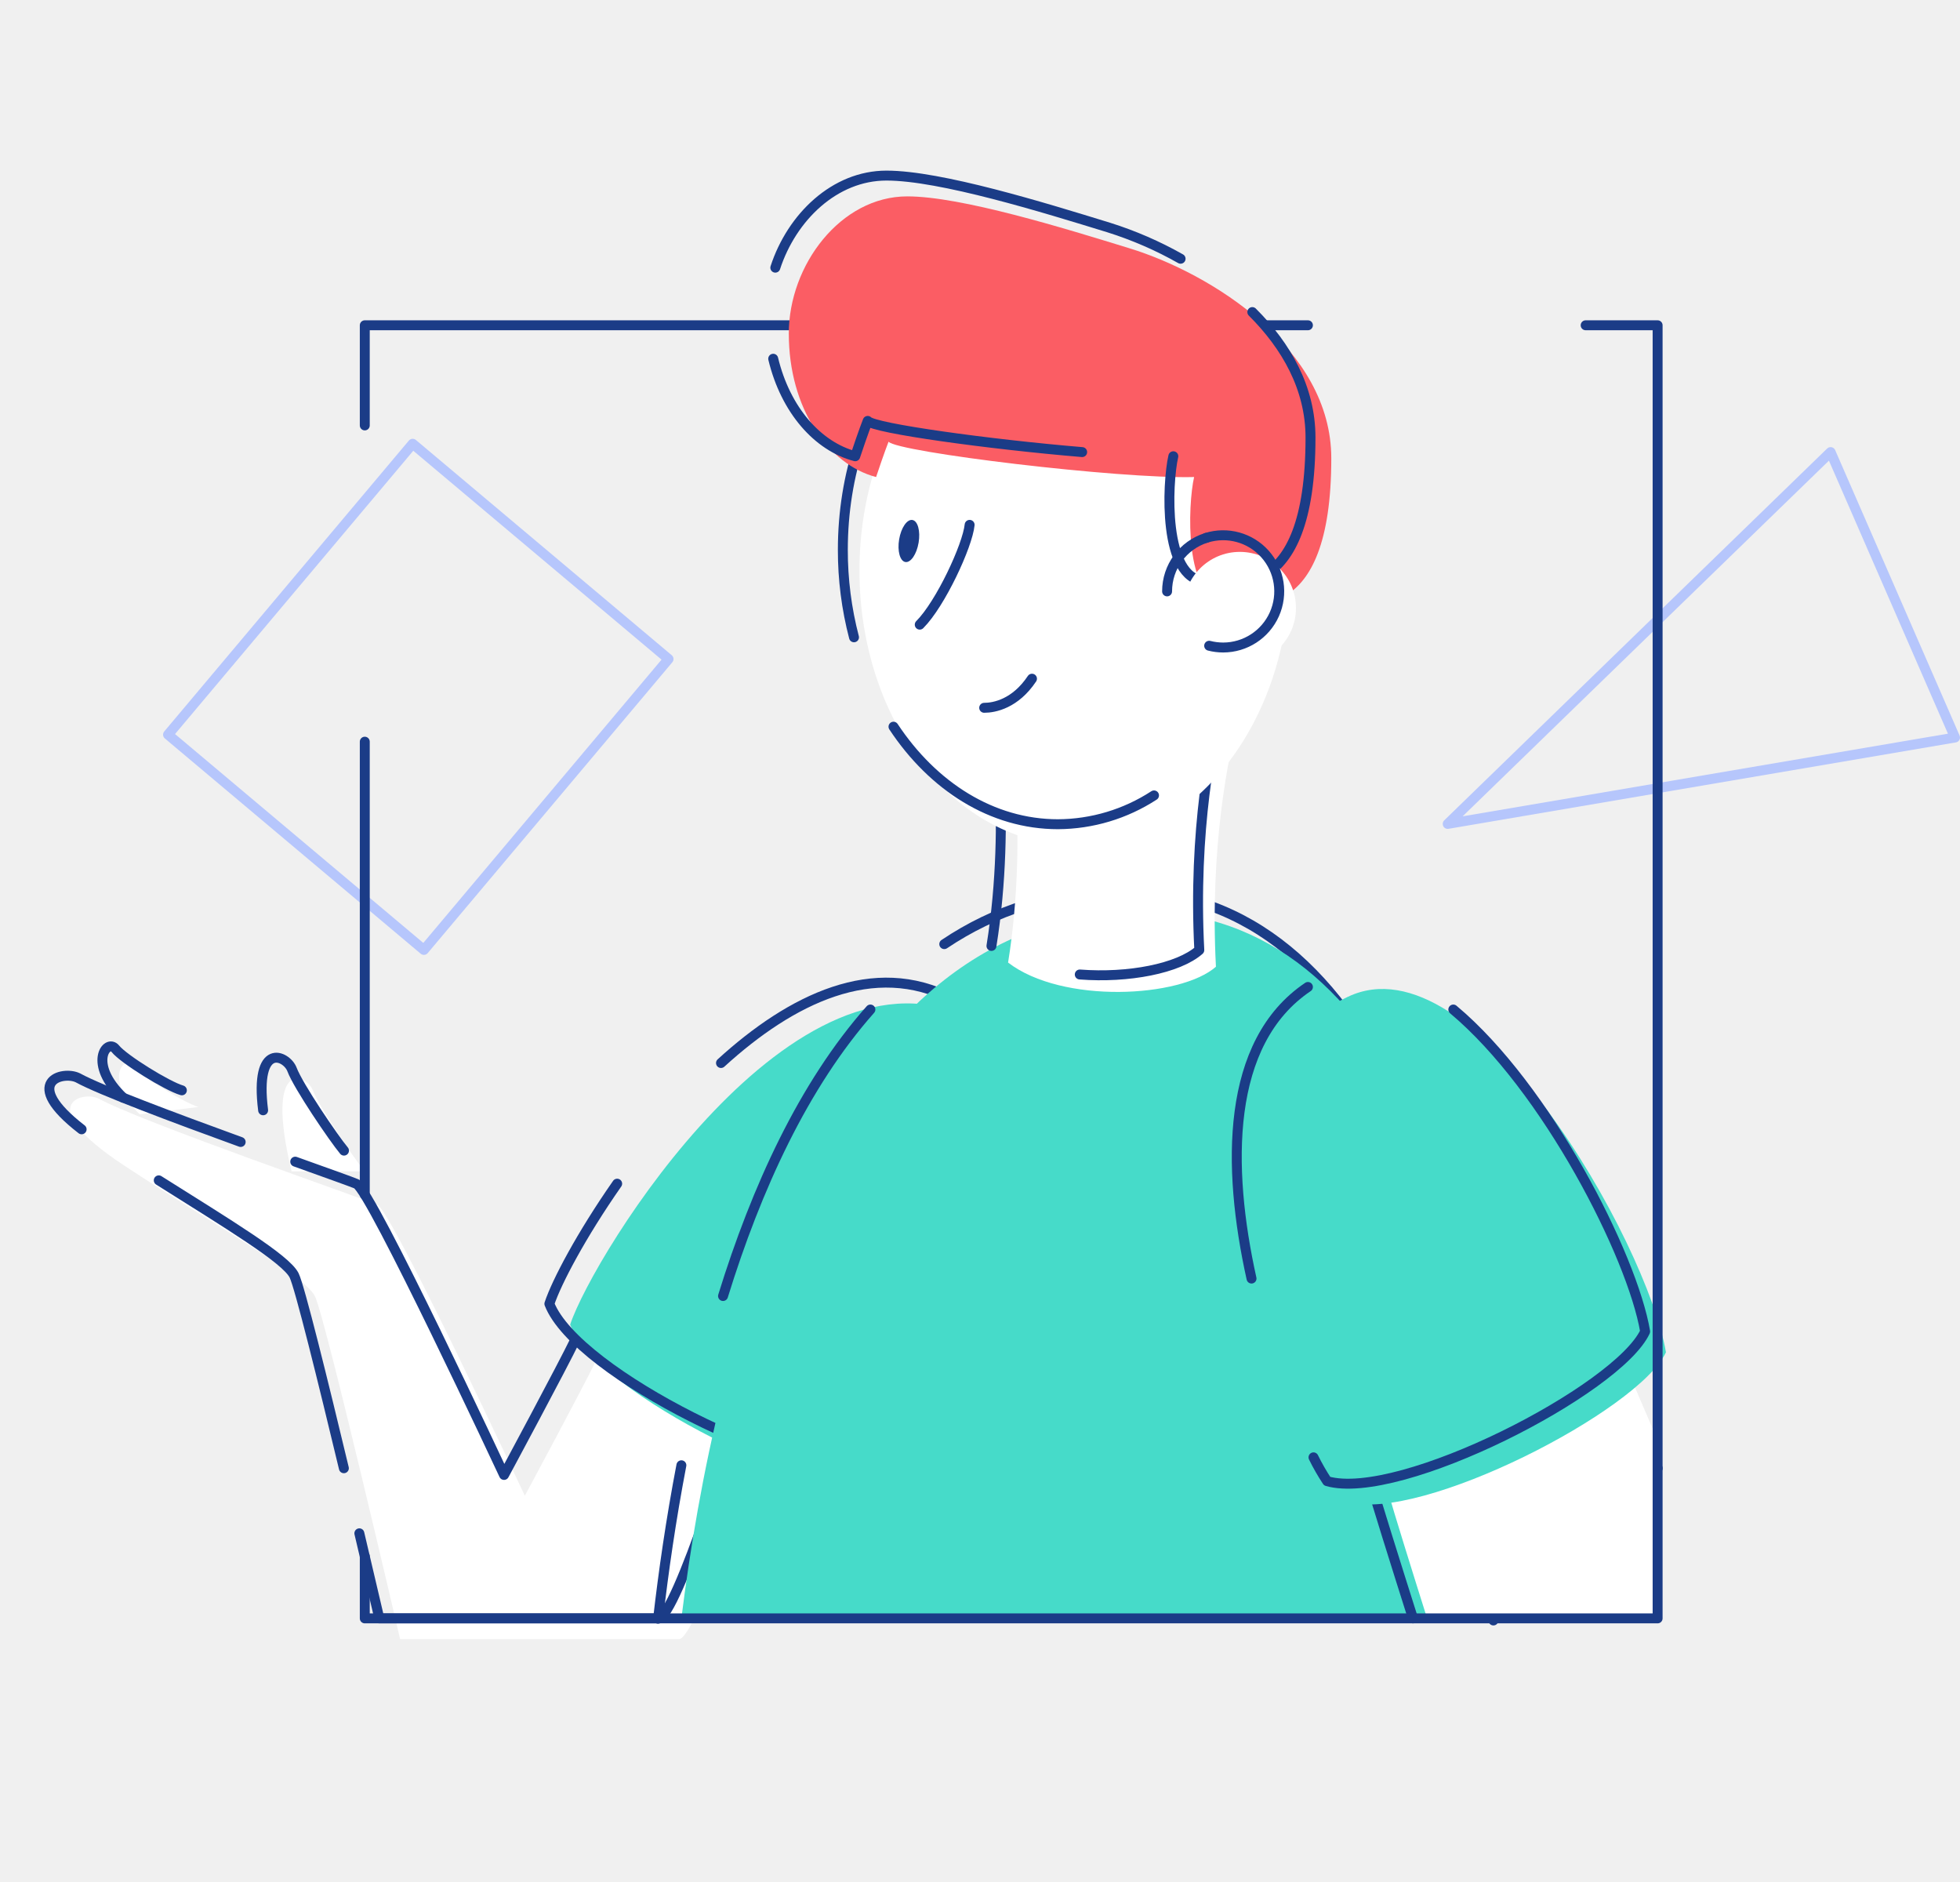
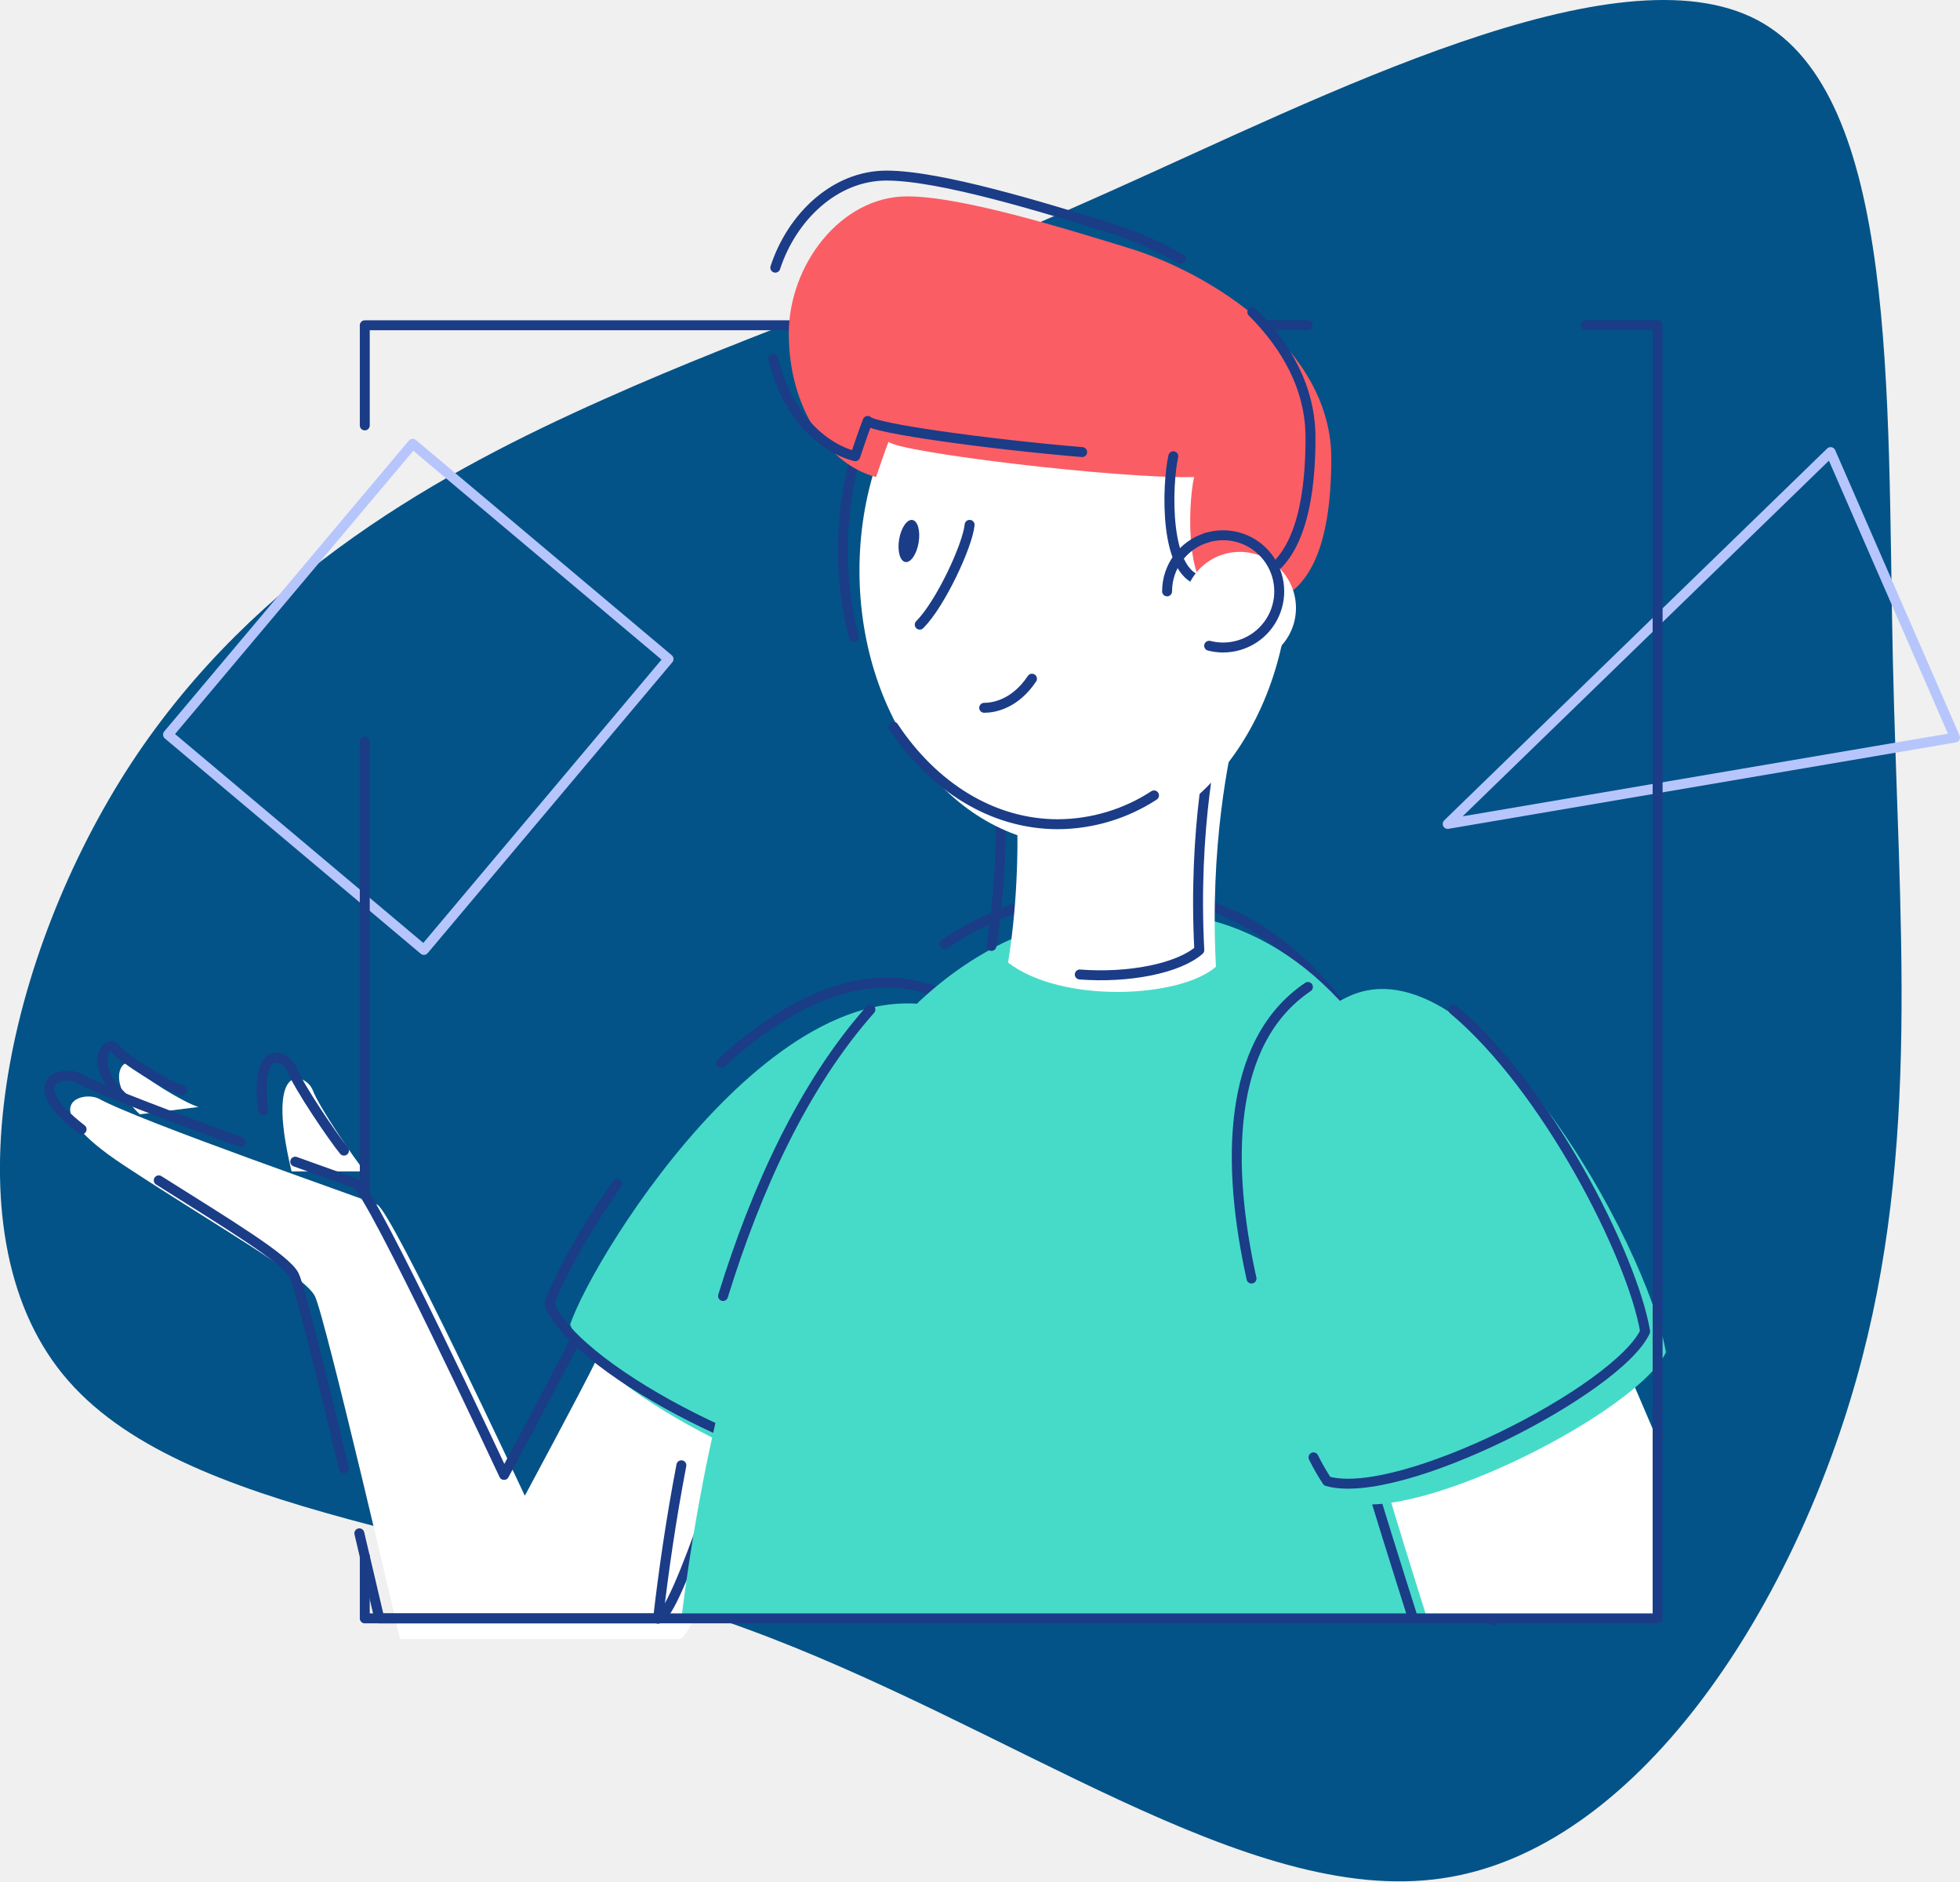
<svg xmlns="http://www.w3.org/2000/svg" viewBox="0 0 942.98 904.96">
  <defs>
-     <style>.cls-1{fill:#f0f0f0;}.cls-2{fill:#fff;}.cls-3,.cls-5{fill:none;stroke-linecap:round;stroke-linejoin:round;stroke-width:4.78px;}.cls-3{stroke:#1b3c87;}.cls-4{fill:#46dbc9;}.cls-5{stroke:#b6c6fc;}.cls-6{fill:#1b3c87;}.cls-7{fill:#fb5d64;}</style>
+     <style>.cls-1{fill:#035388;}.cls-2{fill:#fff;}.cls-3,.cls-5{fill:none;stroke-linecap:round;stroke-linejoin:round;stroke-width:4.78px;}.cls-3{stroke:#1b3c87;}.cls-4{fill:#46dbc9;}.cls-5{stroke:#b6c6fc;}.cls-6{fill:#1b3c87;}.cls-7{fill:#fb5d64;}</style>
  </defs>
  <g id="Layer_2" data-name="Layer 2">
    <g id="Layer_2-2" data-name="Layer 2">
      <path class="cls-1" d="M845.58,9.7c67.88,36,62.29,180.44,65.08,307s14,235.19-17.59,346.92S787.2,890.11,693.63,903.52c-93.85,13.69-207.25-73.74-335.46-120.38S87,730.62,30.25,661.07,3.44,458.29,63.21,367c60.05-91.34,150-140.5,227.09-174.85,76.81-34.36,141.05-53.91,243.56-100C636.65,46.29,777.71-26.33,845.58,9.7Z" />
      <path class="cls-2" d="M95.5,532.46c-7-2-28-15-32-20S50,519.59,67.25,536" />
      <path class="cls-3" d="M87.5,524.46c-7-2-28-15-32-20S42,511.59,59.25,528" />
      <path class="cls-2" d="M175.5,563.46c-5-6-22-31-25-39s-23.43-16-10.22,39" />
      <path class="cls-3" d="M165.5,553.46c-5-6-22-31-25-39-2.59-6.89-18.1-13.78-13.91,19.6" />
      <path class="cls-2" d="M286.88,654.22c-6.38,13.24-34.38,65.24-34.38,65.24s-64-137-71-140-114-40-134-51c-8-4-32,3,12,32s87,53,92,63,41,165,41,165H326.62c8.88,0,38.88-98,38.88-98S294.27,646,286.88,654.22Z" />
      <path class="cls-3" d="M172.89,737.54c5.56,23.52,9.61,40.92,9.61,40.92H316.62c8.88,0,38.88-98,38.88-98S284.27,636,276.88,644.22c-6.38,13.24-34.38,65.24-34.38,65.24s-64-137-71-140c-2.16-.92-13.8-5.07-29.46-10.69" />
      <path class="cls-3" d="M76.38,567.76c33.3,21,61.15,37.77,65.12,45.7,2.63,5.27,13.89,50.86,23.94,92.78" />
      <path class="cls-3" d="M115.79,549.3c-31.9-11.59-67.58-24.95-78.29-30.84-7.29-3.64-27.84,1.84,1.77,24.75" />
      <path class="cls-4" d="M468.06,490.46c59.94,31.12-7.15,186-44,225.2-30.17,6.54-136.6-44.58-149.75-78.52C285.37,603.69,382.64,446.1,468.06,490.46Z" />
      <polygon class="cls-5" points="880.73 217.46 940.59 354.75 696.5 396.31 880.73 217.46" />
      <rect class="cls-5" x="109.83" y="254.72" width="182.84" height="160.86" transform="translate(-184.78 273.45) rotate(-49.93)" />
      <path class="cls-3" d="M346.88,511.32c33.8-30.84,73.63-50.36,111.18-30.86,59.94,31.12-7.15,186-44,225.2-30.17,6.54-136.6-44.58-149.75-78.52,3.45-10.45,15.32-33,32.62-57.78" />
      <path class="cls-3" d="M454.3,454.13c24.16-16.19,52.34-25.67,85.2-25.67,124,0,176,164,179,351" />
      <path class="cls-3" d="M347.86,623.4c16-51.75,38.73-101.52,70.9-137.81" />
      <path class="cls-3" d="M316.61,778.62c2.58-22.47,6.19-47.6,11.21-73.81" />
      <path class="cls-4" d="M728.26,778.46c-4.84-182.38-57.2-340-178.76-340-154.21,0-205.33,208.84-221.68,340Z" />
      <path class="cls-3" d="M797.54,706.23l-29-67.77-111,68c3.4,12.24,15.12,49.44,22.27,72" />
      <path class="cls-2" d="M797,779V691.63l-18.5-43.17-111,68c3,10.64,12.2,40.15,19.26,62.5Z" />
      <path class="cls-4" d="M648.5,479.46c61-29,144,118,153,171-13,28-118,82-153,72C628.5,693.46,561.57,520.79,648.5,479.46Z" />
      <path class="cls-3" d="M699.2,485.59c44.94,37.56,86.11,118.43,92.3,154.87-13,28-118,82-153,72A104.61,104.61,0,0,1,631.94,701" />
      <path class="cls-3" d="M602.12,615c-11.88-53.55-12.5-113.55,27.14-140.26" />
      <polyline class="cls-3" points="762.88 156.46 797.5 156.46 797.5 778.46 175.5 778.46 175.5 748.57" />
      <polyline class="cls-3" points="175.5 204.63 175.5 156.46 629.26 156.46" />
      <line class="cls-3" x1="175.5" y1="574.6" x2="175.5" y2="356.76" />
      <path class="cls-2" d="M596,344c-5,20-14,63-11,121-17,15-74,18-100-2,5-31,5-61,4-81S596,344,596,344Z" />
      <path class="cls-3" d="M477,455c5-31,5-61,4-81s107-38,107-38c-5,20-14,63-11,121-10.07,8.88-34.14,13.55-57.51,11.74" />
      <ellipse class="cls-2" cx="517" cy="274.46" rx="103.5" ry="132" />
      <path class="cls-3" d="M555.21,382.6A85.44,85.44,0,0,1,509,396.46c-31.74,0-60.14-18.22-79.13-46.91" />
      <path class="cls-3" d="M410.87,306.55a165.42,165.42,0,0,1-5.37-42.09c0-72.9,46.33-132,103.5-132s103.5,59.1,103.5,132a163.55,163.55,0,0,1-7.94,50.78" />
      <path class="cls-3" d="M466.5,252.46c-1,10-14,38-24,48" />
      <path class="cls-3" d="M473.5,340.46c5,0,15-2,23-14" />
      <ellipse class="cls-6" cx="437.25" cy="260.21" rx="10.25" ry="4.75" transform="translate(108.26 648.36) rotate(-80.47)" />
      <path class="cls-7" d="M640.5,220.46c0-53-58-89-97-101-31.53-9.7-81-25-107-25-32,0-57,33-57,66,0,36,19,63,42,69,4-12,6-17,6-17,4,5,111,18,147,17-3,13-5,59,15,60C600.5,290.46,640.5,302.46,640.5,220.46Z" />
      <path class="cls-3" d="M568,124.46a179.28,179.28,0,0,0-34.52-15c-31.53-9.7-81-25-107-25-24.87,0-45.51,19.92-53.47,44.29" />
      <path class="cls-3" d="M564.5,219.46c-3,13-5,59,15,60,11,1,51,13,51-69,0-23.74-11.64-44.06-28-60.35" />
      <path class="cls-3" d="M372,172.56c5.92,24.66,21.46,42.2,39.46,46.9,4-12,6-17,6-17,2.86,3.58,58.57,11.27,103.18,15" />
      <circle class="cls-2" cx="596.5" cy="292.46" r="27" />
      <path class="cls-3" d="M561.5,284.46a27,27,0,0,1,18.87-25.76" />
      <path class="cls-3" d="M580.37,258.7a27,27,0,1,1,8.13,52.76,27.34,27.34,0,0,1-6.76-.85" />
    </g>
  </g>
</svg>
